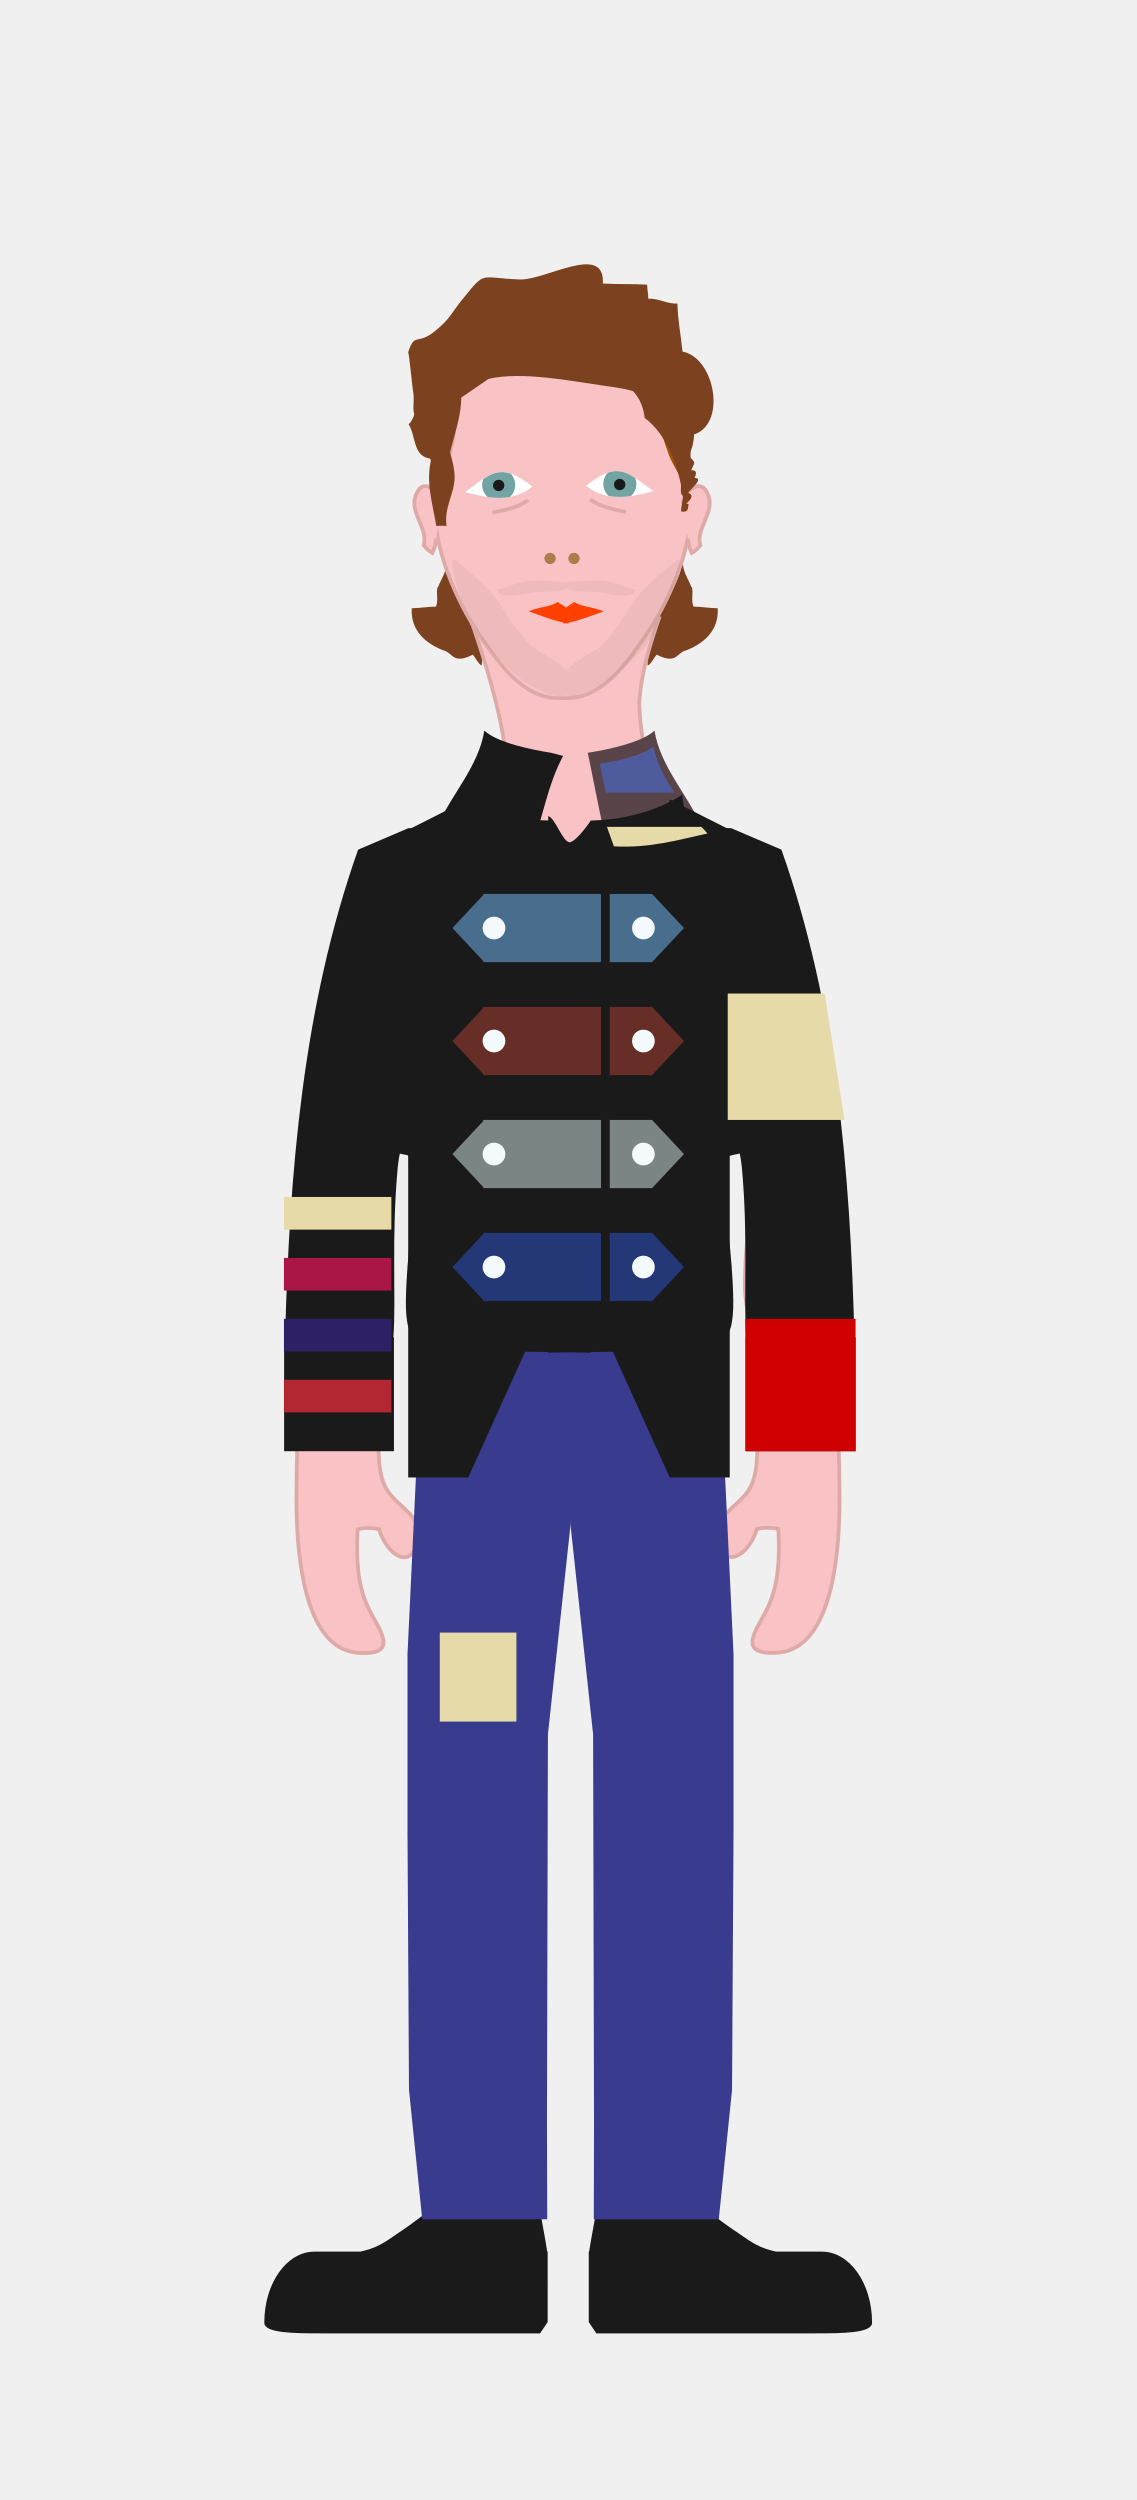
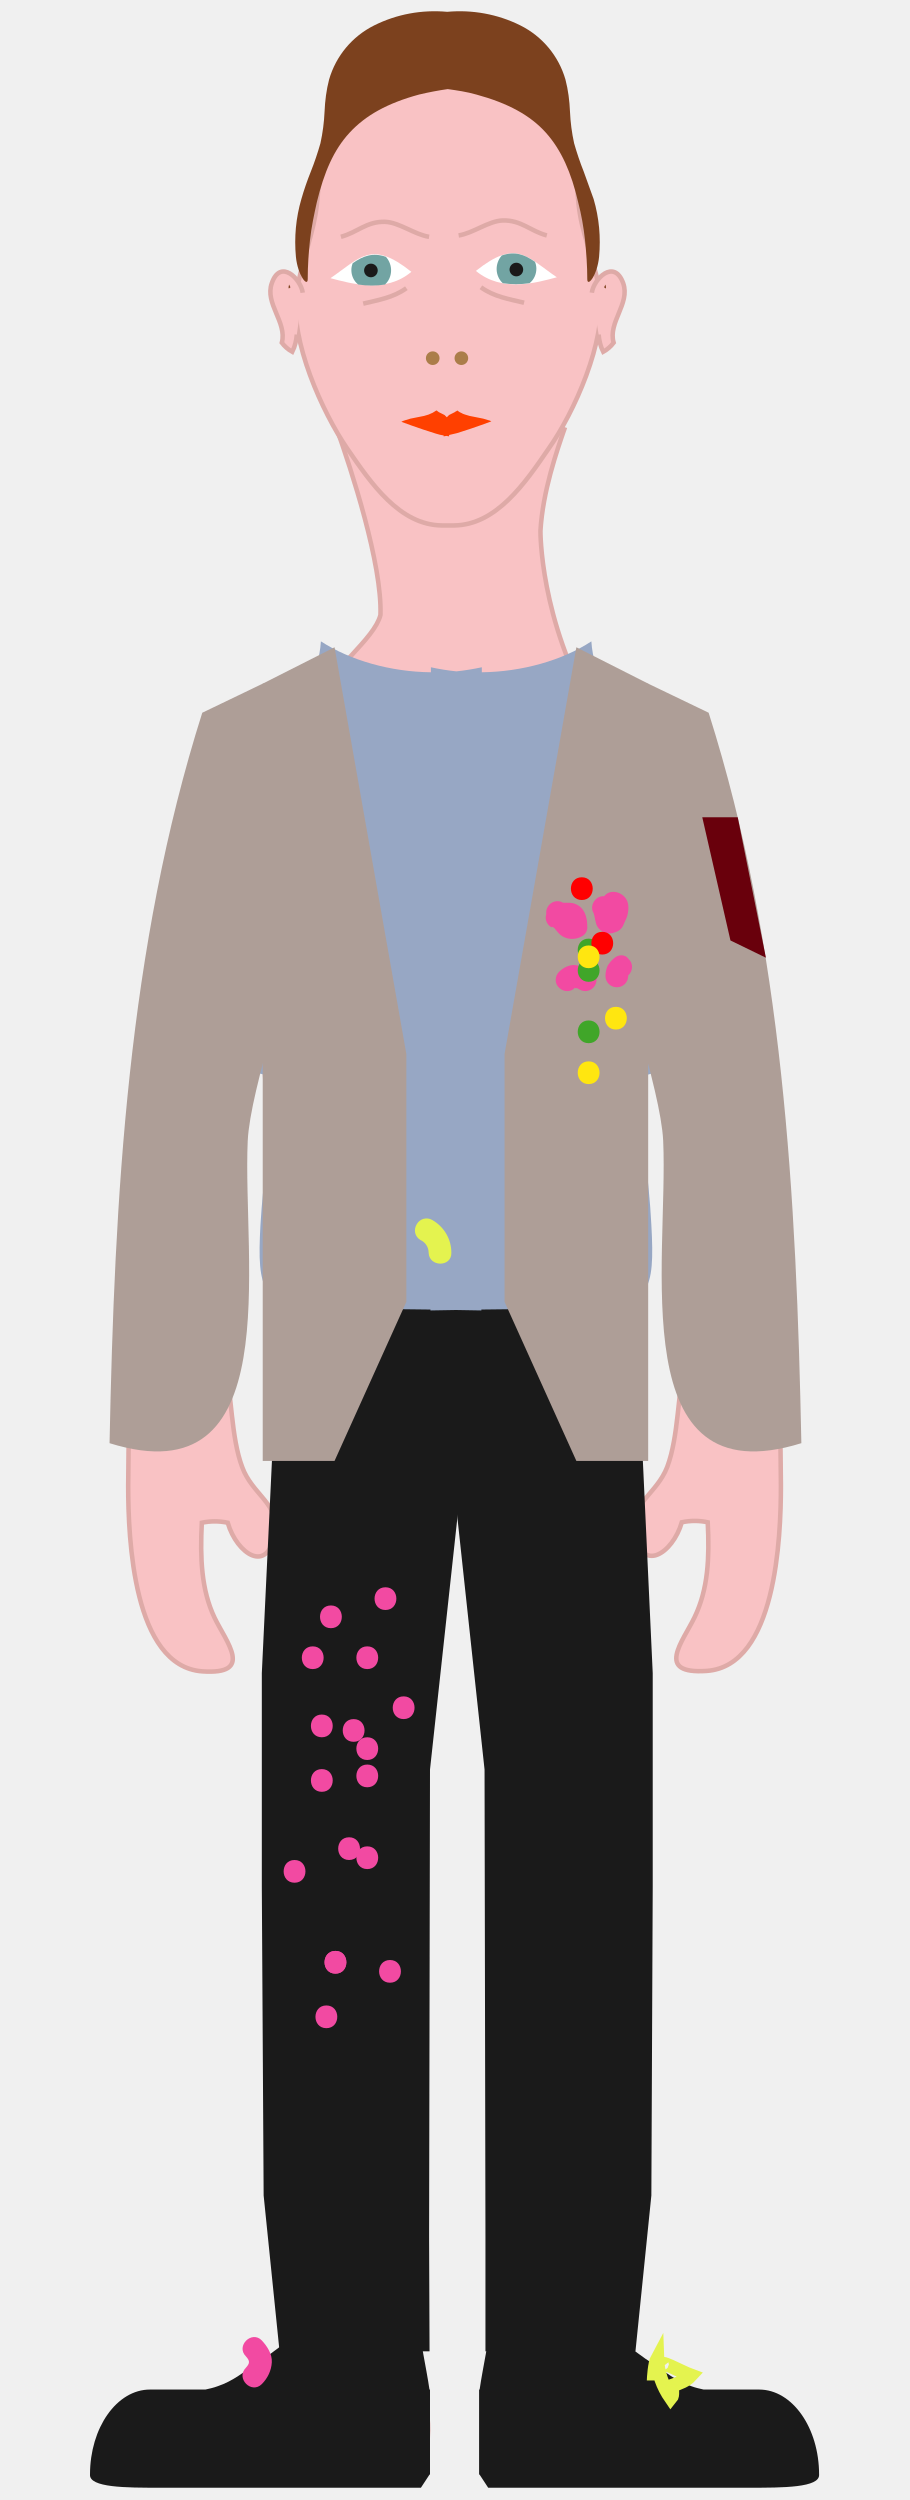
- <svg xmlns="http://www.w3.org/2000/svg" id="Layer_1" data-name="Layer 1" viewBox="0 0 300 660">
-   <defs>
-     <style>.cls-1{fill:#7c411e;}.cls-2{fill:#f9c2c4;}.cls-2,.cls-6{stroke:#deaaa7;stroke-miterlimit:10;}.cls-3{fill:#1a1a1a;}.cls-4{fill:#fff;}.cls-5{fill:#72a4a3;}.cls-6{fill:none;}.cls-7{fill:#ab7d4a;}.cls-8{fill:#ff4000;}.cls-9{fill:#9c5406;}.cls-10{fill:#393c8e;}.cls-11{fill:#310d0a;opacity:0.05;}.cls-12{fill:#584449;}.cls-13{fill:#634e37;}.cls-14{fill:#aa1646;}.cls-15{fill:#2e2065;}.cls-16{fill:#b22732;}.cls-17{fill:#e6daa9;}.cls-18{fill:#4e5b9d;}.cls-19{fill:#d00000;}.cls-20{fill:#496d8c;}.cls-21{fill:#662e27;}.cls-22{fill:#7c8585;}.cls-23{fill:#243776;}.cls-24{fill:#f4fafc;}</style>
-   </defs>
-   <path class="cls-1" d="M180.38,154.48q1.13.29,2.28.51c.46,1.7-.3,3.56.44,5.16,2,0,4.34.42,6.37.43.38,5.79-3.61,9.52-9.12,11.4-1.74.9-2.23,3.3-7,.84-.67.77-1.54,2.62-2.37,2.88-1.14-15.78,6.48-14.26,9.25-27.55.06,3.5,1.88,4.84,2.64,8" />
-   <path class="cls-1" d="M117.8,154.48q-1.13.29-2.28.51c-.46,1.7.3,3.56-.44,5.16-2,0-4.34.42-6.37.43-.38,5.79,3.61,9.52,9.12,11.4,1.74.9,2.23,3.3,7,.84.67.77,1.54,2.62,2.37,2.88,1.14-15.78-6.48-14.26-9.25-27.55-.06,3.5-1.88,4.84-2.64,8" />
-   <path class="cls-2" d="M124,162.77c3.28,9.24,10.07,30.05,9.68,41.19-1.43,5.41-10.36,11.33-16.37,21.81-1.28,2.22-3.29,3.94-4.7,6.12-5.07,6-12.45,10.79-16.6,17.36-4.71,7.47-5.27,18-6.75,26.31a706.9,706.9,0,0,0-11,120c0,11.59,1.08,39.7,16.27,40.78,11.54.82,5.28-6.43,2.73-11.78-2.92-6.11-3.25-13.09-2.85-20.85a12.62,12.62,0,0,1,5.67,0c2,6.92,9,11.56,10.39,2,.94-6.22-7-8.22-9.22-14.22-2.52-6.65-.26-16.19-2-24-2-8.81,3.91-18,4-27.47.16-16.6-4-27.25-.95-42.49,2-9.94.71-27.12,6.5-35.33v.86c-4.17,16.06.21,42.31.21,58.22,0,15.56-.63,31.36.15,46.85,1.81.15,3.58.34,5.32.56l3.12,208.09,0,2.39a13.25,13.25,0,0,0-.35,2c-.4,7.12-4.45,8.79-9.7,12C103,596,97.8,598.82,92.21,600c-4.64,1-12.65-.28-13.84,5.26-1.65,7.67,5.93,6.32,10.85,7.08,2.78.43,4.88,1.47,7.82,1.59a56.08,56.08,0,0,0,9.91-.66c6.58-.94,13.29-1,20.1-1.68,5.94-.6,15.38,1.53,16.66-5.3,1.5-8-3.17-15.46-2.33-23l.07-4.19h0V577.2h0l-3.07-204.72c3,.38,6.15.66,9.42.8v.1h.12c.71,0,1.4,0,2.09,0s1.38,0,2.09,0h.12v-.1c3.27-.14,6.4-.42,9.42-.8l-3.07,204.72h0V579h0l.07,4.19c.83,7.57-3.83,15-2.33,23,1.28,6.83,10.72,4.7,16.66,5.3,6.81.69,13.52.74,20.1,1.68a56.08,56.08,0,0,0,9.91.66c2.94-.12,5-1.17,7.82-1.59,4.93-.75,12.5.59,10.85-7.08-1.19-5.54-9.2-4.3-13.84-5.26-5.59-1.15-10.82-4-15.46-6.78-5.25-3.17-9.3-4.84-9.7-12a13.25,13.25,0,0,0-.35-2l0-2.39,3.12-208.09c1.74-.22,3.51-.41,5.32-.56.79-15.49.15-31.29.15-46.85,0-15.91,4.39-42.15.21-58.22v-.86c5.79,8.21,4.49,25.39,6.5,35.33,3.08,15.24-1.11,25.89-.95,42.49.09,9.52,6,18.67,4,27.47-1.74,7.79.51,17.32-2,24-2.27,6-10.16,8-9.22,14.22,1.44,9.52,8.36,4.87,10.39-2a12.62,12.62,0,0,1,5.67,0c.4,7.76.07,14.73-2.85,20.85-2.55,5.35-8.81,12.6,2.73,11.78,15.19-1.08,16.29-29.19,16.27-40.78a706.89,706.89,0,0,0-11-120c-1.47-8.35-2-18.84-6.75-26.31-4.15-6.57-11.52-11.36-16.6-17.36-1.41-2.18-5.43-3.89-6.7-6.12-12-20.84-11.82-40.19-11.82-40.19.5-8.74,3.56-17.61,5.4-22.81" />
-   <path class="cls-3" d="M144.46,594.43c-.8-5.48-2.09-10.5-2.12-14.2-5.78-.27-17.16-3.31-22.42-1.06-2.57,1.1-10.44,7.47-13.28,9.32-3.08,2-5.29,4-8.88,5.22-.79.26-1.68.49-2.64.72H83c-7.3,0-13.22,8.36-13.22,18.69h0c-.2,2.88,8,2.89,15.28,2.89h57.51l1.95-2.89h.06V594.43Z" />
-   <path class="cls-3" d="M155.54,594.43c.8-5.48,2.09-10.5,2.12-14.2,5.78-.27,17.16-3.31,22.42-1.06,2.57,1.1,10.44,7.47,13.28,9.32,3.08,2,5.29,4,8.88,5.22.79.26,1.68.49,2.64.72H217c7.3,0,13.22,8.36,13.22,18.69h0c.2,2.88-8,2.89-15.28,2.89H157.44l-1.95-2.89h-.06V594.43Z" />
-   <path class="cls-2" d="M182,133.37c-.81-6-3.45-11.56-4.41-17.47s-.39-12-2.75-17.47c-5-11.67-15.47-16-26.26-15.46-10.79-.51-21.22,3.79-26.26,15.46-2.37,5.49-1.82,11.69-2.75,17.47s-3.6,11.5-4.41,17.47c-1.39,10.25,5.73,26,11.22,34,5.25,7.63,11.5,16.82,20.84,16.93.45,0,.9,0,1.35,0s.89,0,1.34,0c9.34-.1,15.6-9.29,20.84-16.93C176.3,159.41,183.42,143.62,182,133.37Z" />
-   <path class="cls-2" d="M180.19,133c.37-3,4.87-7.62,6.85-2.09,1.61,4.5-3.41,8.61-2.15,13.08a8.19,8.19,0,0,1-2.29,2,10.06,10.06,0,0,1-1-3.83" />
-   <path class="cls-4" d="M154.71,128.23c8.9-7.09,11.23-3.09,17.79,1.44-4.52,1.15-12,3.36-17.79-1.44" />
-   <path class="cls-5" d="M168,127.74a4.36,4.36,0,0,0-.29-1.54c-2.32-1.56-4.39-2.37-7.27-1.41a4.34,4.34,0,0,0,.27,6.17,19.14,19.14,0,0,0,5.85,0A4.34,4.34,0,0,0,168,127.74Z" />
-   <circle class="cls-3" cx="163.6" cy="127.92" r="1.5" />
-   <path class="cls-6" d="M155.8,131.81c2.85,2.14,6.18,2.65,9.47,3.36" />
-   <path class="cls-4" d="M140.54,128.47c-8.9-7.09-11.23-3.09-17.79,1.44,4.52,1.15,12,3.36,17.79-1.44" />
-   <path class="cls-5" d="M127.29,128a4.33,4.33,0,0,1,.29-1.54c2.32-1.56,4.39-2.37,7.27-1.41a4.34,4.34,0,0,1-.27,6.17,19.12,19.12,0,0,1-5.85,0A4.34,4.34,0,0,1,127.29,128Z" />
-   <circle class="cls-3" cx="131.65" cy="128.16" r="1.5" />
-   <path class="cls-6" d="M139.45,132c-2.85,2.14-6.18,2.64-9.47,3.36" />
-   <circle class="cls-7" cx="145.22" cy="147.43" r="1.49" />
-   <circle class="cls-7" cx="151.53" cy="147.43" r="1.49" />
-   <path class="cls-8" d="M158.29,161c-.33-.11-.67-.21-1-.3l-1-.24-1-.22-1-.23c-.33-.08-.65-.17-1-.28a7.28,7.28,0,0,1-.89-.36,5.22,5.22,0,0,1-.8-.48,2,2,0,0,1-.26.24l-.32.22-.35.21-.36.21-.36.23-.34.26-.19.19-.19-.19-.34-.26-.36-.23-.36-.21-.35-.21-.32-.22a2.1,2.1,0,0,1-.26-.24,5.17,5.17,0,0,1-.8.48,7.35,7.35,0,0,1-.89.36c-.31.11-.63.2-1,.28l-1,.23-1,.22-1,.24c-.34.09-.68.19-1,.3a8.79,8.79,0,0,0-1,.39l2.16.79c.8.29,1.67.6,2.59.91s1.87.61,2.84.88c.56.16,1.13.3,1.69.43l0,.27.62-.13.62.13,0-.27c.57-.13,1.13-.27,1.7-.43,1-.27,1.92-.57,2.84-.88s1.79-.62,2.59-.91l2.16-.79A8.79,8.79,0,0,0,158.29,161Z" />
-   <path class="cls-2" d="M116.56,133c-.37-3-4.87-7.62-6.85-2.09-1.61,4.5,3.41,8.61,2.15,13.08a8.23,8.23,0,0,0,2.29,2,10,10,0,0,0,1-3.83" />
-   <path class="cls-9" d="M139.83,94.15a3.42,3.42,0,0,0,2.41,2.26,6.11,6.11,0,0,0,3-.5,18.75,18.75,0,0,1,3.35-1,4.53,4.53,0,0,1,3.43.74,6.16,6.16,0,0,1,1.2-.9c.42-.25.86-.46,1.3-.68a13,13,0,0,0,1.28-.7,5.31,5.31,0,0,0,1.14-1c.78.29,1.57.53,2.36.74s1.6.38,2.41.52,1.65.25,2.5.33,1.72.14,2.61.19a73.56,73.56,0,0,1,3.82,8.52c1.08,2.86,2,5.72,3,8.6s1.84,5.77,2.88,8.66,3.18,5.79,4.58,8.69c.21-6.18-.83-12.37-1.49-18.17a48.25,48.25,0,0,0-4.19-15.8,24.58,24.58,0,0,0-10.11-11c-4.61-2.58-10.57-4-18.27-3.7a42.42,42.42,0,0,0-8.69,1.11,26.91,26.91,0,0,0-7.1,2.79,23.65,23.65,0,0,0-5.7,4.59A30.78,30.78,0,0,0,121,95c-.67,1.28-1.41,2.61-2.15,4s-1.5,2.77-2.22,4.2-.39,2.89-1,4.37-.08,3-.43,4.48a27,27,0,0,0-.22,5.38c0,1.41-.46,10,0,11.71.46-1.1,2.64-5.06,3.52-8.44s.45-6.16,1.37-10.12,1.77-7.81,2.35-10.68,2.9-4.79,2.77-4.9" />
-   <polygon class="cls-10" points="144.47 585.89 136.22 585.89 127.97 585.89 119.72 585.89 111.47 585.89 107.97 551.68 107.58 483.69 107.58 436.69 111.47 354.89 119.72 354.89 127.97 354.89 136.22 354.89 144.47 354.89 155.85 354.06 144.65 457.89 144.4 560.69 144.47 585.89" />
-   <polygon class="cls-3" points="139.45 355.05 123.61 390.05 107.77 390.05 107.77 300.55 107.77 219.05 123.61 211.05 123.61 211.05 139.45 300.55 139.45 355.05" />
-   <path class="cls-11" d="M178.41,148c-7.09,6.07-9.08,7.86-11.23,11.2-1.92,3-6.25,9.72-9.29,11.88-2,1.43-6.41,3.73-8,5.52a4.86,4.86,0,0,0-.43.56,4.75,4.75,0,0,0-.43-.56c-1.61-1.79-6-4.08-8-5.52-3-2.15-7.37-8.9-9.29-11.88-2.15-3.33-4.15-5.13-11.23-11.2-3-2.59.83,9.67,2,11.92,1.74,3.3,4.49,9.24,7.15,11.93a99.81,99.81,0,0,0,7.81,7.36c2.75,2.28,10.27,5.85,12,4.23,1.72,1.62,9.25-1.95,12-4.23a99.84,99.84,0,0,0,7.81-7.36c2.66-2.68,5.41-8.63,7.15-11.93C177.58,157.63,181.43,145.37,178.41,148Z" />
-   <path class="cls-11" d="M158.94,153.33c-3.28-.29-6.29.32-9.51.47-3.22-.15-6.23-.76-9.51-.47s-6.06,1.82-8.91,2.31l.27.34c.95,2.48,7.31.56,10,.33,1.93-.17,6.55.07,8.17-1,1.62,1.06,6.24.83,8.17,1,2.66.23,9,2.15,10-.33l.27-.34C165,155.15,162.15,153.62,158.94,153.33Z" />
-   <path class="cls-1" d="M115,126.48c-3.11-8.38-5.4-35,6.85-36.17,1.55-21.52,39.62-15,51-8.68,6,9.48,11.09,32,9,44.69-.47.74-1.21,1.87-1.83,2.88-1.29-7-4.23-14.67-9.83-18.88-2.05-18.66-34.59-12.23-49-8.68,2.13,5.42-2.24,15.5-3.33,21.68-2.73,1.58-3.23,3.39-4.83,6.17" />
-   <path class="cls-1" d="M115,118.48c.15-5.08-.6-11.33,0-16.78.85-7.78.68-6.29,5.78-11.42C126.86,84.17,134,78.94,143,78.48s22,.59,28.78,6c6,4.75,4.32,5.23,5.22,13,.62,5.36,0,9.83,5.83,12.17.83,5.09.8,10.29-3.82,13.42-2.34-5.15-6.59-12.64-6.18-18.43-2.31-2-4.42-6.83-7.56-8.44-5.16-2.66-10.69,1.66-16.08,1.27-5.93-.43-8.84-4.26-14.92-4s-7.66,5-14.1,4.2c-3.32,6.68-2,14.43-5.17,20.83" />
-   <path class="cls-1" d="M113,111c-5.78-.26-3.08-3.76-4-8-.15-.71-1.07-10.55-1.27-9.94,1.81-5.58,2.35-1.67,7.27-5.78,4-3.3,4-4.48,7.05-8.22,6.35-7.77,4.25-5.68,15.17-5.28,6.84.25,22.55-9.81,21.93,1.07,3.84.23,7.86.07,11.7.3,0,1.18.3,2.52.3,3.7,2.88-.1,4.82,1.41,7.7,1.3.09,4.52.9,8.25,1.33,12.67,8.68,1.62,11.83,19.59,2.63,22-5.28,1.36-5.48-5-8.78-7.82-4.58-3.93-9.21-4.41-14.8-5.2C150.7,100.59,137.93,98,129,100" />
-   <path class="cls-1" d="M110,108c-.74,1.25-.79,2.8-2.12,4,2.13,3.59,1,8.52,6,9.14-1.59,6.05.34,11.68,1.29,17.7a20.05,20.05,0,0,1,2.71,0c-.69-4.91,2.13-8.53,2.14-12.85s-2.26-8-2.14-12.85a72.78,72.78,0,0,0-6.65-3" />
-   <path class="cls-1" d="M180.5,117.33c-.29,1.73,1,2.69,2,3.71,1.42,1.42.58,1.31,0,3.1,1.54-.13,1.42,1.06.83,2,2.79.09-1.15,3-1.67,4,1.86.54.37,2.11-.5,2.84l.62.06c-.19,1.52-.08,2.21-1.95,2-.07-1.44.52-2.77.45-4.12-.75-.49-.52-2-.47-2.86a10.74,10.74,0,0,0,.17-1.84c-.12-.61-.53-.79-.65-1.2a9.33,9.33,0,0,1,.47-5.46" />
-   <path class="cls-12" d="M160.17,223.39c9.49.84,16.31-2.75,24.69-6-3.44-7.53-10.67-15.4-12.07-24.51-3.44,3.24-12.81,5.11-17.62,5.85" />
-   <path class="cls-3" d="M148.65,199.56c-4.19,7.92-5.22,15.89-8.17,23.83-9.49.84-16.31-2.75-24.69-6,3.44-7.53,10.67-15.4,12.07-24.51,3.44,3.24,12.81,5.11,17.62,5.85" />
-   <path class="cls-3" d="M107.78,218.65l-13.24,5.66c-14.63,41.4-18.12,85.22-19.27,128.75H75v30.06h29V353.06h-.15c.78-10.64-.59-26.05,1.17-45.06C106.91,287.54,141.42,216.47,107.78,218.65Z" />
-   <path class="cls-3" d="M193.06,218.65l13.24,5.66c14.63,41.4,18.12,85.22,19.27,128.75h.3v30.06h-29V353.06H197c-.78-10.64.59-26.05-1.17-45.06C193.93,287.54,159.42,216.47,193.06,218.65Z" />
-   <circle class="cls-13" cx="132.21" cy="245" r="3" />
-   <rect class="cls-14" x="74.96" y="332.09" width="28.36" height="8.62" />
-   <rect class="cls-15" x="74.96" y="348.17" width="28.36" height="8.62" />
-   <rect class="cls-16" x="74.96" y="364.26" width="28.36" height="8.62" />
-   <rect class="cls-17" x="74.96" y="316" width="28.36" height="8.62" />
-   <path class="cls-18" d="M178,209.27c-2.4-3.86-4.78-7.91-5.46-12.33-2.77,2.61-10.32,4.12-14.19,4.71l1.54,7.62Z" />
-   <rect class="cls-17" x="116.1" y="431" width="20.23" height="23.49" />
-   <rect class="cls-19" x="196.77" y="348.17" width="29.1" height="34.95" />
-   <polygon class="cls-10" points="156.76 585.89 165.01 585.89 173.26 585.89 181.51 585.89 189.76 585.89 193.26 551.68 193.65 483.69 193.65 436.69 189.76 354.89 181.51 354.89 173.26 354.89 165.01 354.89 156.76 354.89 145.38 354.06 156.58 457.89 156.82 560.69 156.76 585.89" />
-   <polygon class="cls-3" points="160.97 355.05 176.81 390.05 192.65 390.05 192.65 300.55 192.65 219.05 176.81 211.05 176.81 211.05 160.97 300.55 160.97 355.05" />
-   <path class="cls-3" d="M204.54,248.44c-8-11.61-23.51-24.16-24.4-38.67-6.44,4.23-15.28,6.69-24.15,6.84,0,0-3.73,5.57-5.63,5.76-1.91-.19-3.79-6.48-5.63-6.91v1.15c-8.87-.14-17.7-2.61-24.15-6.83-.9,14.51-16.43,27.06-24.4,38.67-12.32,18-16,37.42-14.6,59.13,5.05-5.09,22.21-4.41,28.63-1.75-.53,10.53-2.35,22.13-2.88,32.44-.75,14.53.27,18.44,14.6,18.43,7.57,0,15.18.12,22.81.24v.16l5.63-.08,5.63.08v-.16c7.62-.12,15.24-.25,22.81-.24,14.32,0,15.35-3.9,14.6-18.43-.53-10.31-2.35-21.91-2.88-32.44,6.42-2.65,23.57-3.33,28.63,1.75C220.54,285.85,216.86,266.39,204.54,248.44Z" />
-   <polygon class="cls-20" points="172.15 236 127.56 236 127.56 236.31 119.43 245 127.56 253.69 127.56 254 172.15 254 180.57 245 172.15 236" />
-   <polygon class="cls-21" points="172.15 265.83 127.56 265.83 127.56 266.14 119.43 274.83 127.56 283.53 127.56 283.83 172.15 283.83 180.57 274.83 172.15 265.83" />
-   <polygon class="cls-22" points="172.15 295.67 127.56 295.67 127.56 295.98 119.43 304.67 127.56 313.36 127.56 313.67 172.15 313.67 180.57 304.67 172.15 295.67" />
-   <polygon class="cls-23" points="172.15 325.5 127.56 325.5 127.56 325.81 119.43 334.5 127.56 343.2 127.56 343.5 172.15 343.5 180.57 334.5 172.15 325.5" />
-   <circle class="cls-24" cx="130.41" cy="245" r="3" />
-   <circle class="cls-24" cx="169.86" cy="245" r="3" />
-   <circle class="cls-24" cx="130.41" cy="274.83" r="3" />
-   <circle class="cls-24" cx="169.86" cy="274.83" r="3" />
-   <circle class="cls-24" cx="130.41" cy="304.67" r="3" />
-   <circle class="cls-24" cx="169.86" cy="304.67" r="3" />
-   <circle class="cls-24" cx="130.41" cy="334.5" r="3" />
-   <circle class="cls-24" cx="169.86" cy="334.5" r="3" />
-   <rect class="cls-3" x="158.66" y="228" width="2.31" height="127.05" />
-   <polygon class="cls-17" points="222.94 295.67 192.12 295.67 192.12 262.3 217.72 262.3 222.94 295.67" />
-   <path class="cls-17" d="M160.23,218.3l1.84,5.14c9.49.48,16.31-1.56,24.69-3.4a23.25,23.25,0,0,0-1.59-1.75Z" />
+ <svg xmlns="http://www.w3.org/2000/svg" version="1.1" id="Layer_1" x="0px" y="0px" viewBox="0 0 200 550" style="enable-background:new 0 0 200 550;" xml:space="preserve">
+   <style type="text/css">
+ 	.st0{fill:#F9C2C4;stroke:#DEAAA7;stroke-miterlimit:10;}
+ 	.st1{fill:#1A1A1A;}
+ 	.st2{fill:#FFFFFF;}
+ 	.st3{fill:#72A4A3;}
+ 	.st4{fill:none;stroke:#DEAAA7;stroke-miterlimit:10;}
+ 	.st5{fill:#AB7D4A;}
+ 	.st6{fill:#FF4000;}
+ 	.st7{fill:#97A7C4;}
+ 	.st8{fill:#AE9E97;}
+ 	.st9{fill:#F24AA2;}
+ 	.st10{fill:#69000C;}
+ 	.st11{fill:#E4F34F;}
+ 	.st12{fill:#7C411E;}
+ 	.st13{fill:none;stroke:#E4F34F;stroke-width:3;stroke-miterlimit:10;}
+ 	.st14{fill:#40A629;}
+ 	.st15{fill:#FF0000;}
+ 	.st16{fill:#FFE610;}
+ </style>
+   <g>
+     <path class="st0" d="M74,94.1c3.3,9.2,10.1,30.1,9.7,41.2c-1.4,5.4-10.4,11.3-16.4,21.8c-1.3,2.2-3.3,3.9-4.7,6.1   c-5.1,6-12.4,10.8-16.6,17.4c-4.7,7.5-5.3,18-6.8,26.3c-7.1,39.6-10.8,79.8-11,120c0,11.6,1.1,39.7,16.3,40.8   c11.5,0.8,5.3-6.4,2.7-11.8c-2.9-6.1-3.2-13.1-2.8-20.9c1.9-0.4,3.8-0.4,5.7,0c2,6.9,9,11.6,10.4,2c0.9-6.2-5-8.2-7.2-14.2   c-2.5-6.6-2.3-16.2-4-24c-2-8.8,3.9-18,4-27.5c0.2-16.6-4-27.2-0.9-42.5c2-9.9,0.7-27.1,6.5-35.3v0.9c-4.2,16.1,0.2,42.3,0.2,58.2   c0,15.6-0.6,31.4,0.2,46.9c1.8,0.1,3.6,0.3,5.3,0.6l3.1,208.1v2.4c-0.2,0.7-0.3,1.3-0.3,2c-0.4,7.1-4.4,8.8-9.7,12   c-4.6,2.8-9.8,5.6-15.3,6.8c-4.6,1-12.7-0.3-13.8,5.3c-1.7,7.7,5.9,6.3,10.8,7.1c2.8,0.4,4.9,1.5,7.8,1.6c3.3,0.1,6.6-0.1,9.9-0.7   c6.6-0.9,13.3-1,20.1-1.7c5.9-0.6,15.4,1.5,16.7-5.3c1.5-8-3.2-15.5-2.3-23l0.1-4.2l0,0v-1.9l0,0l-3.1-204.7c3,0.4,6.1,0.7,9.4,0.8   v0.1h0.1c0.7,0,1.4,0,2.1,0s1.4,0,2.1,0h0.1v-0.1c3.3-0.1,6.4-0.4,9.4-0.8l-3.1,204.7l0,0v1.8l0,0l0.1,4.2c0.8,7.6-3.8,15-2.3,23   c1.3,6.8,10.7,4.7,16.7,5.3c6.8,0.7,13.5,0.7,20.1,1.7c3.3,0.5,6.6,0.7,9.9,0.7c2.9-0.1,5-1.2,7.8-1.6c4.9-0.8,12.5,0.6,10.9-7.1   c-1.2-5.5-9.2-4.3-13.8-5.3c-5.6-1.2-10.8-4-15.5-6.8c-5.2-3.2-9.3-4.8-9.7-12c-0.1-0.7-0.2-1.3-0.4-2v-2.4l3.1-208.1   c1.7-0.2,3.5-0.4,5.3-0.6c0.8-15.5,0.1-31.3,0.1-46.9c0-15.9,4.4-42.1,0.2-58.2v-0.9c5.8,8.2,4.5,25.4,6.5,35.3   c3.1,15.2-1.1,25.9-0.9,42.5c0.1,9.5,6,18.7,4,27.5c-1.7,7.8-1.5,17.3-4,24c-2.3,6-8.2,8-7.2,14.2c1.4,9.5,8.4,4.9,10.4-2   c1.9-0.4,3.8-0.4,5.7,0c0.4,7.8,0.1,14.7-2.9,20.9c-2.6,5.4-8.8,12.6,2.7,11.8c15.2-1.1,16.3-29.2,16.3-40.8   c-0.2-40.2-3.9-80.4-11-120c-1.5-8.4-2-18.8-6.8-26.3c-4.1-6.6-11.5-11.4-16.6-17.4c-1.4-2.2-5.4-3.9-6.7-6.1   c-12-20.8-11.8-40.2-11.8-40.2c0.5-8.7,3.6-17.6,5.4-22.8" />
+     <polygon class="st1" points="106.8,517.3 115,517.3 123.3,517.3 131.5,517.3 139.8,517.3 143.3,483 143.6,415.1 143.6,368.1    139.8,286.3 131.5,286.3 123.3,286.3 115,286.3 106.8,286.3 95.4,285.4 106.6,389.3 106.8,492.1  " />
+     <path class="st1" d="M94.5,525.8c-0.8-5.5-2.1-10.5-2.1-14.2c-5.8-0.3-17.2-3.3-22.4-1.1c-2.6,1.1-10.4,7.5-13.3,9.3   c-3.1,2-5.3,4-8.9,5.2c-0.8,0.3-1.7,0.5-2.6,0.7H33c-7.3,0-13.2,8.4-13.2,18.7l0,0c-0.2,2.9,8,2.9,15.3,2.9h57.5l1.9-2.9h0.1v-18.7   H94.5z" />
+     <path class="st1" d="M105.5,525.8c0.8-5.5,2.1-10.5,2.1-14.2c5.8-0.3,17.2-3.3,22.4-1.1c2.6,1.1,10.4,7.5,13.3,9.3   c3.1,2,5.3,4,8.9,5.2c0.8,0.3,1.7,0.5,2.6,0.7H167c7.3,0,13.2,8.4,13.2,18.7l0,0c0.2,2.9-8,2.9-15.3,2.9h-57.5l-1.9-2.9h-0.1v-18.7   H105.5z" />
+     <path class="st0" d="M132,64.7c-0.8-6-3.4-11.6-4.4-17.5s-0.4-12-2.8-17.5c-5-11.7-15.5-16-26.3-15.5c-10.8-0.5-21.2,3.8-26.3,15.5   c-2.4,5.5-1.8,11.7-2.8,17.5S66,58.8,65.2,64.7c-1.4,10.2,5.7,26,11.2,34c5.2,7.6,11.5,16.8,20.8,16.9c0.4,0,0.9,0,1.4,0   s0.9,0,1.3,0c9.3-0.1,15.6-9.3,20.8-16.9C126.3,90.8,133.4,75,132,64.7z" />
+     <path class="st0" d="M130.2,64.4c0.4-3,4.9-7.6,6.9-2.1c1.6,4.5-3.4,8.6-2.1,13.1c-0.6,0.8-1.4,1.5-2.3,2c-0.6-1.2-0.9-2.5-1-3.8" />
+     <path class="st2" d="M104.7,59.6c8.9-7.1,11.2-3.1,17.8,1.4C118,62.2,110.5,64.4,104.7,59.6" />
+     <path class="st3" d="M118,59.1c0-0.5-0.1-1-0.3-1.5c-2.3-1.6-4.4-2.4-7.3-1.4c-1.6,1.8-1.5,4.5,0.2,6.1c0,0,0,0,0,0   c1.9,0.3,3.9,0.3,5.9,0C117.5,61.5,118,60.3,118,59.1z" />
+     <circle class="st1" cx="113.6" cy="59.3" r="1.5" />
+     <path class="st4" d="M105.8,63.2c2.9,2.1,6.2,2.6,9.5,3.4" />
+     <path class="st4" d="M100.9,51.8c3.2-0.5,6.6-3.2,9.7-3.3c4.1-0.1,6,2.3,9.7,3.3" />
+     <path class="st2" d="M90.5,59.8c-8.9-7.1-11.2-3.1-17.8,1.4C77.3,62.4,84.8,64.6,90.5,59.8" />
+     <path class="st3" d="M77.3,59.4c0-0.5,0.1-1,0.3-1.5c2.3-1.6,4.4-2.4,7.3-1.4c1.6,1.8,1.5,4.5-0.2,6.1c0,0,0,0,0,0   c-1.9,0.3-3.9,0.3-5.9,0C77.8,61.8,77.3,60.6,77.3,59.4z" />
+     <circle class="st1" cx="81.6" cy="59.5" r="1.5" />
+     <path class="st4" d="M89.4,63.4c-2.9,2.1-6.2,2.6-9.5,3.4" />
+     <path class="st4" d="M94.4,52.1c-3.2-0.5-6.6-3.2-9.7-3.3c-4.1-0.1-6,2.3-9.7,3.3" />
+     <circle class="st5" cx="95.2" cy="78.8" r="1.5" />
+     <circle class="st5" cx="101.5" cy="78.8" r="1.5" />
+     <path class="st6" d="M107.3,92.4c-0.3-0.1-0.7-0.2-1-0.3l-1-0.2l-1-0.2l-1-0.2c-0.3-0.1-0.6-0.2-1-0.3c-0.3-0.1-0.6-0.2-0.9-0.4   c-0.3-0.1-0.5-0.3-0.8-0.5c-0.1,0.1-0.2,0.2-0.3,0.2l-0.3,0.2l-0.4,0.2l-0.4,0.2l-0.4,0.2l-0.3,0.3l-0.2,0.2l-0.2-0.2l-0.3-0.3   l-0.4-0.2l-0.4-0.2l-0.4-0.2l-0.3-0.2c-0.1-0.1-0.2-0.2-0.3-0.2c-0.3,0.2-0.5,0.3-0.8,0.5c-0.3,0.1-0.6,0.3-0.9,0.4   c-0.3,0.1-0.6,0.2-1,0.3l-1,0.2l-1,0.2l-1,0.2c-0.3,0.1-0.7,0.2-1,0.3c-0.3,0.1-0.7,0.2-1,0.4l2.2,0.8c0.8,0.3,1.7,0.6,2.6,0.9   s1.9,0.6,2.8,0.9c0.6,0.2,1.1,0.3,1.7,0.4V96l0.6-0.1l0.6,0.1v-0.3c0.6-0.1,1.1-0.3,1.7-0.4c1-0.3,1.9-0.6,2.8-0.9s1.8-0.6,2.6-0.9   l2.2-0.8C108,92.6,107.7,92.5,107.3,92.4z" />
+     <path class="st0" d="M66.6,64.4c-0.4-3-4.9-7.6-6.8-2.1c-1.6,4.5,3.4,8.6,2.2,13.1c0.6,0.8,1.4,1.5,2.3,2c0.6-1.2,0.9-2.5,1-3.8" />
+     <polygon class="st1" points="94.5,517.3 86.2,517.3 78,517.3 69.7,517.3 61.5,517.3 58,483 57.6,415.1 57.6,368.1 61.5,286.3    69.7,286.3 78,286.3 86.2,286.3 94.5,286.3 105.9,285.4 94.6,389.3 94.4,492.1  " />
+     <path class="st7" d="M154.5,179.8c-8-11.6-23.5-24.2-24.4-38.7c-6.4,4.2-15.3,6.7-24.1,6.8v-1.1c-1.9,0.4-3.7,0.7-5.6,0.9   c-1.9-0.2-3.8-0.5-5.6-0.9v1.1c-8.9-0.1-17.7-2.6-24.2-6.8c-0.9,14.5-16.4,27.1-24.4,38.7c-12.3,18-16,37.4-14.6,59.1   c5.1-5.1,22.2-4.4,28.6-1.8c-0.5,10.5-2.3,22.1-2.9,32.4c-0.8,14.5,0.3,18.4,14.6,18.4c7.6,0,15.2,0.1,22.8,0.2v0.2l5.6-0.1   l5.6,0.1v-0.2c7.6-0.1,15.2-0.2,22.8-0.2c14.3,0,15.4-3.9,14.6-18.4c-0.5-10.3-2.4-21.9-2.9-32.4c6.4-2.6,23.6-3.3,28.6,1.8   C170.5,217.2,166.9,197.8,154.5,179.8z" />
+     <polygon class="st8" points="89.4,286.4 73.6,321.4 57.8,321.4 57.8,231.9 57.8,150.4 73.6,142.4 73.6,142.4 89.4,231.9  " />
+     <path class="st8" d="M57.8,150.4c33.7-2.6-2.2,77.5-3.3,100.6c-1.2,26.4,8.8,78.7-30.4,66.5c1.1-54.1,4-109,20.4-160.7" />
+     <polygon class="st8" points="111,286.4 126.8,321.4 142.6,321.4 142.6,231.9 142.6,150.4 126.8,142.4 126.8,142.4 111,231.9  " />
+     <path class="st8" d="M142.6,150.4c-33.7-2.6,2.2,77.5,3.3,100.6c1.2,26.4-8.9,78.7,30.4,66.5c-1.1-54.1-4-109-20.4-160.7" />
+     <path class="st9" d="M72.8,358.2c3.2,0,3.2-5,0-5S69.6,358.2,72.8,358.2z" />
+     <path class="st9" d="M80.8,367.2c3.2,0,3.2-5,0-5S77.6,367.2,80.8,367.2z" />
+     <path class="st9" d="M70.8,394.2c3.2,0,3.2-5,0-5S67.6,394.2,70.8,394.2z" />
+     <path class="st9" d="M70.8,382.2c3.2,0,3.2-5,0-5S67.6,382.2,70.8,382.2z" />
+     <path class="st9" d="M77.8,383.2c3.2,0,3.2-5,0-5S74.6,383.2,77.8,383.2z" />
+     <path class="st9" d="M80.8,411.2c3.2,0,3.2-5,0-5S77.6,411.2,80.8,411.2z" />
+     <path class="st9" d="M80.8,387.2c3.2,0,3.2-5,0-5S77.6,387.2,80.8,387.2z" />
+     <path class="st9" d="M80.8,393.2c3.2,0,3.2-5,0-5S77.6,393.2,80.8,393.2z" />
+     <path class="st9" d="M76.8,409.2c3.2,0,3.2-5,0-5S73.6,409.2,76.8,409.2z" />
+     <path class="st9" d="M64.8,414.2c3.2,0,3.2-5,0-5S61.6,414.2,64.8,414.2z" />
+     <path class="st9" d="M85.8,436.2c3.2,0,3.2-5,0-5S82.6,436.2,85.8,436.2z" />
+     <path class="st9" d="M71.8,446.2c3.2,0,3.2-5,0-5S68.6,446.2,71.8,446.2z" />
+     <path class="st9" d="M73.8,434.2c3.2,0,3.2-5,0-5S70.6,434.2,73.8,434.2z" />
+     <path class="st9" d="M73.8,434.2c3.2,0,3.2-5,0-5S70.6,434.2,73.8,434.2z" />
+     <path class="st9" d="M84.8,354.2c3.2,0,3.2-5,0-5S81.6,354.2,84.8,354.2z" />
+     <path class="st9" d="M88.8,378.2c3.2,0,3.2-5,0-5S85.6,378.2,88.8,378.2z" />
+     <path class="st9" d="M68.8,367.2c3.2,0,3.2-5,0-5S65.6,367.2,68.8,367.2z" />
+     <path class="st9" d="M57.6,524.5c1.3-1.3,2.1-3,2.2-4.8c0.1-1.8-1-3.5-2.2-4.8c-2.2-2.3-5.8,1.2-3.5,3.5c0.9,1,0.9,1.5,0,2.5   C51.8,523.2,55.3,526.8,57.6,524.5L57.6,524.5z" />
+     <path class="st9" d="M130.6,200.9C130.6,200.7,130.6,200.7,130.6,200.9c0.1,0.3,0.1,0.5,0.2,0.7c0,0.1,0,0.3,0.1,0.4   c-0.2-1,0.1,1,0.1,0.5c0.1,1,0.6,1.9,1.5,2.4c0.9,0.5,1.9,0.6,2.8,0.2c0.8-0.2,1.5-0.8,1.8-1.5c0.3-0.6,0.5-1.2,0.8-1.8   c0.4-1.2,0.6-3-0.2-4.1c-0.6-0.9-1.7-1.5-2.8-1.5c-1.4,0-2.5,1.1-2.5,2.5s1.1,2.5,2.5,2.5c0.3,0-0.9-0.2-0.4,0s-0.7-0.4-0.4-0.1   c-0.4-0.3-0.5-0.4-0.4-0.3c-0.5-0.5-0.4-0.5-0.2-0.3c-0.2-0.5-0.2-0.6-0.2-0.4s0.1,0.1,0-0.4c0,0.2-0.1,0.8,0,0   c0,0.3-0.1,0.5-0.2,0.8c-0.1,0.3-0.2,0.6-0.4,0.9l0.9-0.9c0.3-0.1,0.3-0.1,0,0c1-0.2,2,0.4,2.3,1.3c0-0.1,0-0.2-0.1-0.3   c-0.1-0.5,0.1,0.6,0,0c-0.1-1.1-0.4-2.2-0.9-3.1c-0.7-1.2-2.2-1.6-3.4-0.9C130.3,198.3,129.9,199.8,130.6,200.9L130.6,200.9z" />
+     <path class="st9" d="M121.5,203.9c0.2,0.1,0.4,0.2,0.6,0.4c-0.4-0.3,0.2,0.2,0.2,0.3c0.3,0.4,0.6,0.7,0.9,1   c1.3,1.1,3.2,1.3,4.8,0.4c0.8-0.4,1.3-1.3,1.2-2.2c0-2.1-0.6-4.2-2.8-5c-0.6-0.2-1.2-0.2-1.8-0.2c-0.3,0-0.5,0-0.8,0   c0.8,0.1,0.3,0,0.1,0s-0.6-0.2,0,0c-1.2-0.7-2.7-0.3-3.4,0.9c-0.7,1.2-0.3,2.7,0.9,3.4c1.1,0.5,2.3,0.7,3.6,0.7   c0.6,0-0.5-0.1-0.1,0c0.2,0.1,0.1,0-0.3-0.1c0.4,0.2-0.5-0.5-0.2-0.1c-0.3-0.4-0.3-0.4-0.2-0.2c-0.3-0.6-0.1-0.2-0.1,0s0,0.2,0-0.1   c0,0.2,0,0.5,0,0.8l1.2-2.2c0.2-0.1,0.2-0.1,0,0c0.3-0.1,0.7,0,1,0.2c-0.4-0.2,0.4,0.4,0,0c-0.1-0.1-0.2-0.2-0.3-0.4   c-0.6-0.7-1.4-1.4-2.2-1.8c-1.2-0.7-2.7-0.3-3.4,0.9c-0.7,1.2-0.3,2.7,0.9,3.4l0,0L121.5,203.9z" />
+     <path class="st9" d="M126.6,217.4C126.8,217.3,126.8,217.3,126.6,217.4c0-0.1,0.1-0.1,0.2-0.2C126.5,217.4,126.4,217.4,126.6,217.4   C126.3,217.4,126.2,217.4,126.6,217.4c-0.7-0.1,0.1,0,0.3,0s0.3,0.1,0.1,0l0.5,0.3c1.2,0.7,2.7,0.3,3.4-0.9   c0.7-1.2,0.3-2.7-0.9-3.4c-1.1-0.6-2.4-1-3.7-1.1c-1.2,0-2.4,0.6-3.3,1.5c-1,1-1,2.6,0,3.5c1,1,2.6,1,3.5,0V217.4z" />
+     <path class="st9" d="M135,210.9c-0.5,0.4-0.9,0.9-1.3,1.5c-0.3,0.7-0.5,1.5-0.5,2.3c0,1.4,1.1,2.5,2.5,2.5s2.5-1.1,2.5-2.5   c0-0.1,0-0.3,0-0.5s0-0.1-0.1,0.4c0-0.2,0.2-0.5-0.2,0.3c0.2-0.5-0.5,0.5-0.1,0.1c0.2-0.2,0.4-0.4,0.5-0.5c1-1,1-2.6,0-3.5   C137.6,209.9,136,209.9,135,210.9L135,210.9z" />
+     <polygon class="st10" points="168.5,210.7 160.7,206.9 154.5,179.8 162.3,179.8  " />
+     <path class="st11" d="M92.5,272.8c1.1,0.5,1.8,1.6,1.8,2.8c0.1,3.2,5.1,3.2,5,0c0-3-1.6-5.7-4.2-7.2c-1.2-0.7-2.7-0.3-3.4,0.9   C90.9,270.6,91.3,272.1,92.5,272.8L92.5,272.8z" />
+     <path class="st12" d="M128.4,37.7c-0.8-2-1.5-4.1-2.1-6.2c-0.5-2.3-0.8-4.6-0.9-6.9c-0.1-2.4-0.4-4.8-1-7.1   c-1.5-5.2-5.1-9.5-9.9-11.9c-5-2.5-10.6-3.5-16.1-3c-5.6-0.5-11.1,0.5-16.1,3c-4.8,2.4-8.4,6.7-9.9,11.9c-0.6,2.3-0.9,4.7-1,7.1   c-0.1,2.3-0.4,4.6-0.9,6.9c-0.6,2.1-1.3,4.2-2.1,6.2s-1.5,4-2.1,6.1c-1.2,4.1-1.6,8.4-1.2,12.7c0.4,4.1,2.6,6.8,2.6,4.9   c0-2.9,0.2-5.8,0.5-8.6c0.3-2.8,0.9-5.6,1.5-8.3c1.6-6.6,3.7-11.5,7.2-15.3s8.3-6.5,15.3-8.4c2.1-0.5,4.2-0.9,6.3-1.2   c2.1,0.3,4.2,0.6,6.3,1.2c7,1.9,11.9,4.6,15.3,8.4s5.6,8.8,7.1,15.3c0.7,2.7,1.2,5.5,1.5,8.3c0.3,2.9,0.5,5.7,0.5,8.6   c0,1.9,2.2-0.8,2.6-4.9c0.4-4.3,0-8.6-1.2-12.7C129.9,41.8,129.1,39.7,128.4,37.7z" />
+     <path class="st12" d="M63.9,63.2l-0.3-0.6C63.4,63.4,63.4,63.7,63.9,63.2z" />
+     <path class="st12" d="M133.2,62.6l-0.3,0.6C133.4,63.7,133.4,63.4,133.2,62.6z" />
+     <path class="st13" d="M143.8,523.7c0-0.4,0.2-3.8,0.8-4.9c0.1,3.2,1.2,6.2,3,8.8c0.6-0.7,0.1-1.9,0.4-2.8c1.6-0.6,2.9-1,4-2.2   c-2.2-0.8-7.6-3.9-6.1-2" />
+     <path class="st14" d="M129.5,216c3.2,0,3.2-5,0-5S126.3,216,129.5,216z" />
+     <path class="st14" d="M129.5,229.5c3.2,0,3.2-5,0-5S126.3,229.5,129.5,229.5z" />
+     <path class="st14" d="M129.5,211.5c3.2,0,3.2-5,0-5S126.3,211.5,129.5,211.5z" />
+     <path class="st15" d="M132.5,210c3.2,0,3.2-5,0-5S129.3,210,132.5,210z" />
+     <path class="st15" d="M128,198c3.2,0,3.2-5,0-5S124.8,198,128,198z" />
+     <path class="st16" d="M129.5,238.5c3.2,0,3.2-5,0-5S126.3,238.5,129.5,238.5z" />
+     <path class="st16" d="M129.5,213c3.2,0,3.2-5,0-5S126.3,213,129.5,213z" />
+     <path class="st16" d="M135.5,226.5c3.2,0,3.2-5,0-5S132.3,226.5,135.5,226.5z" />
+   </g>
</svg>
